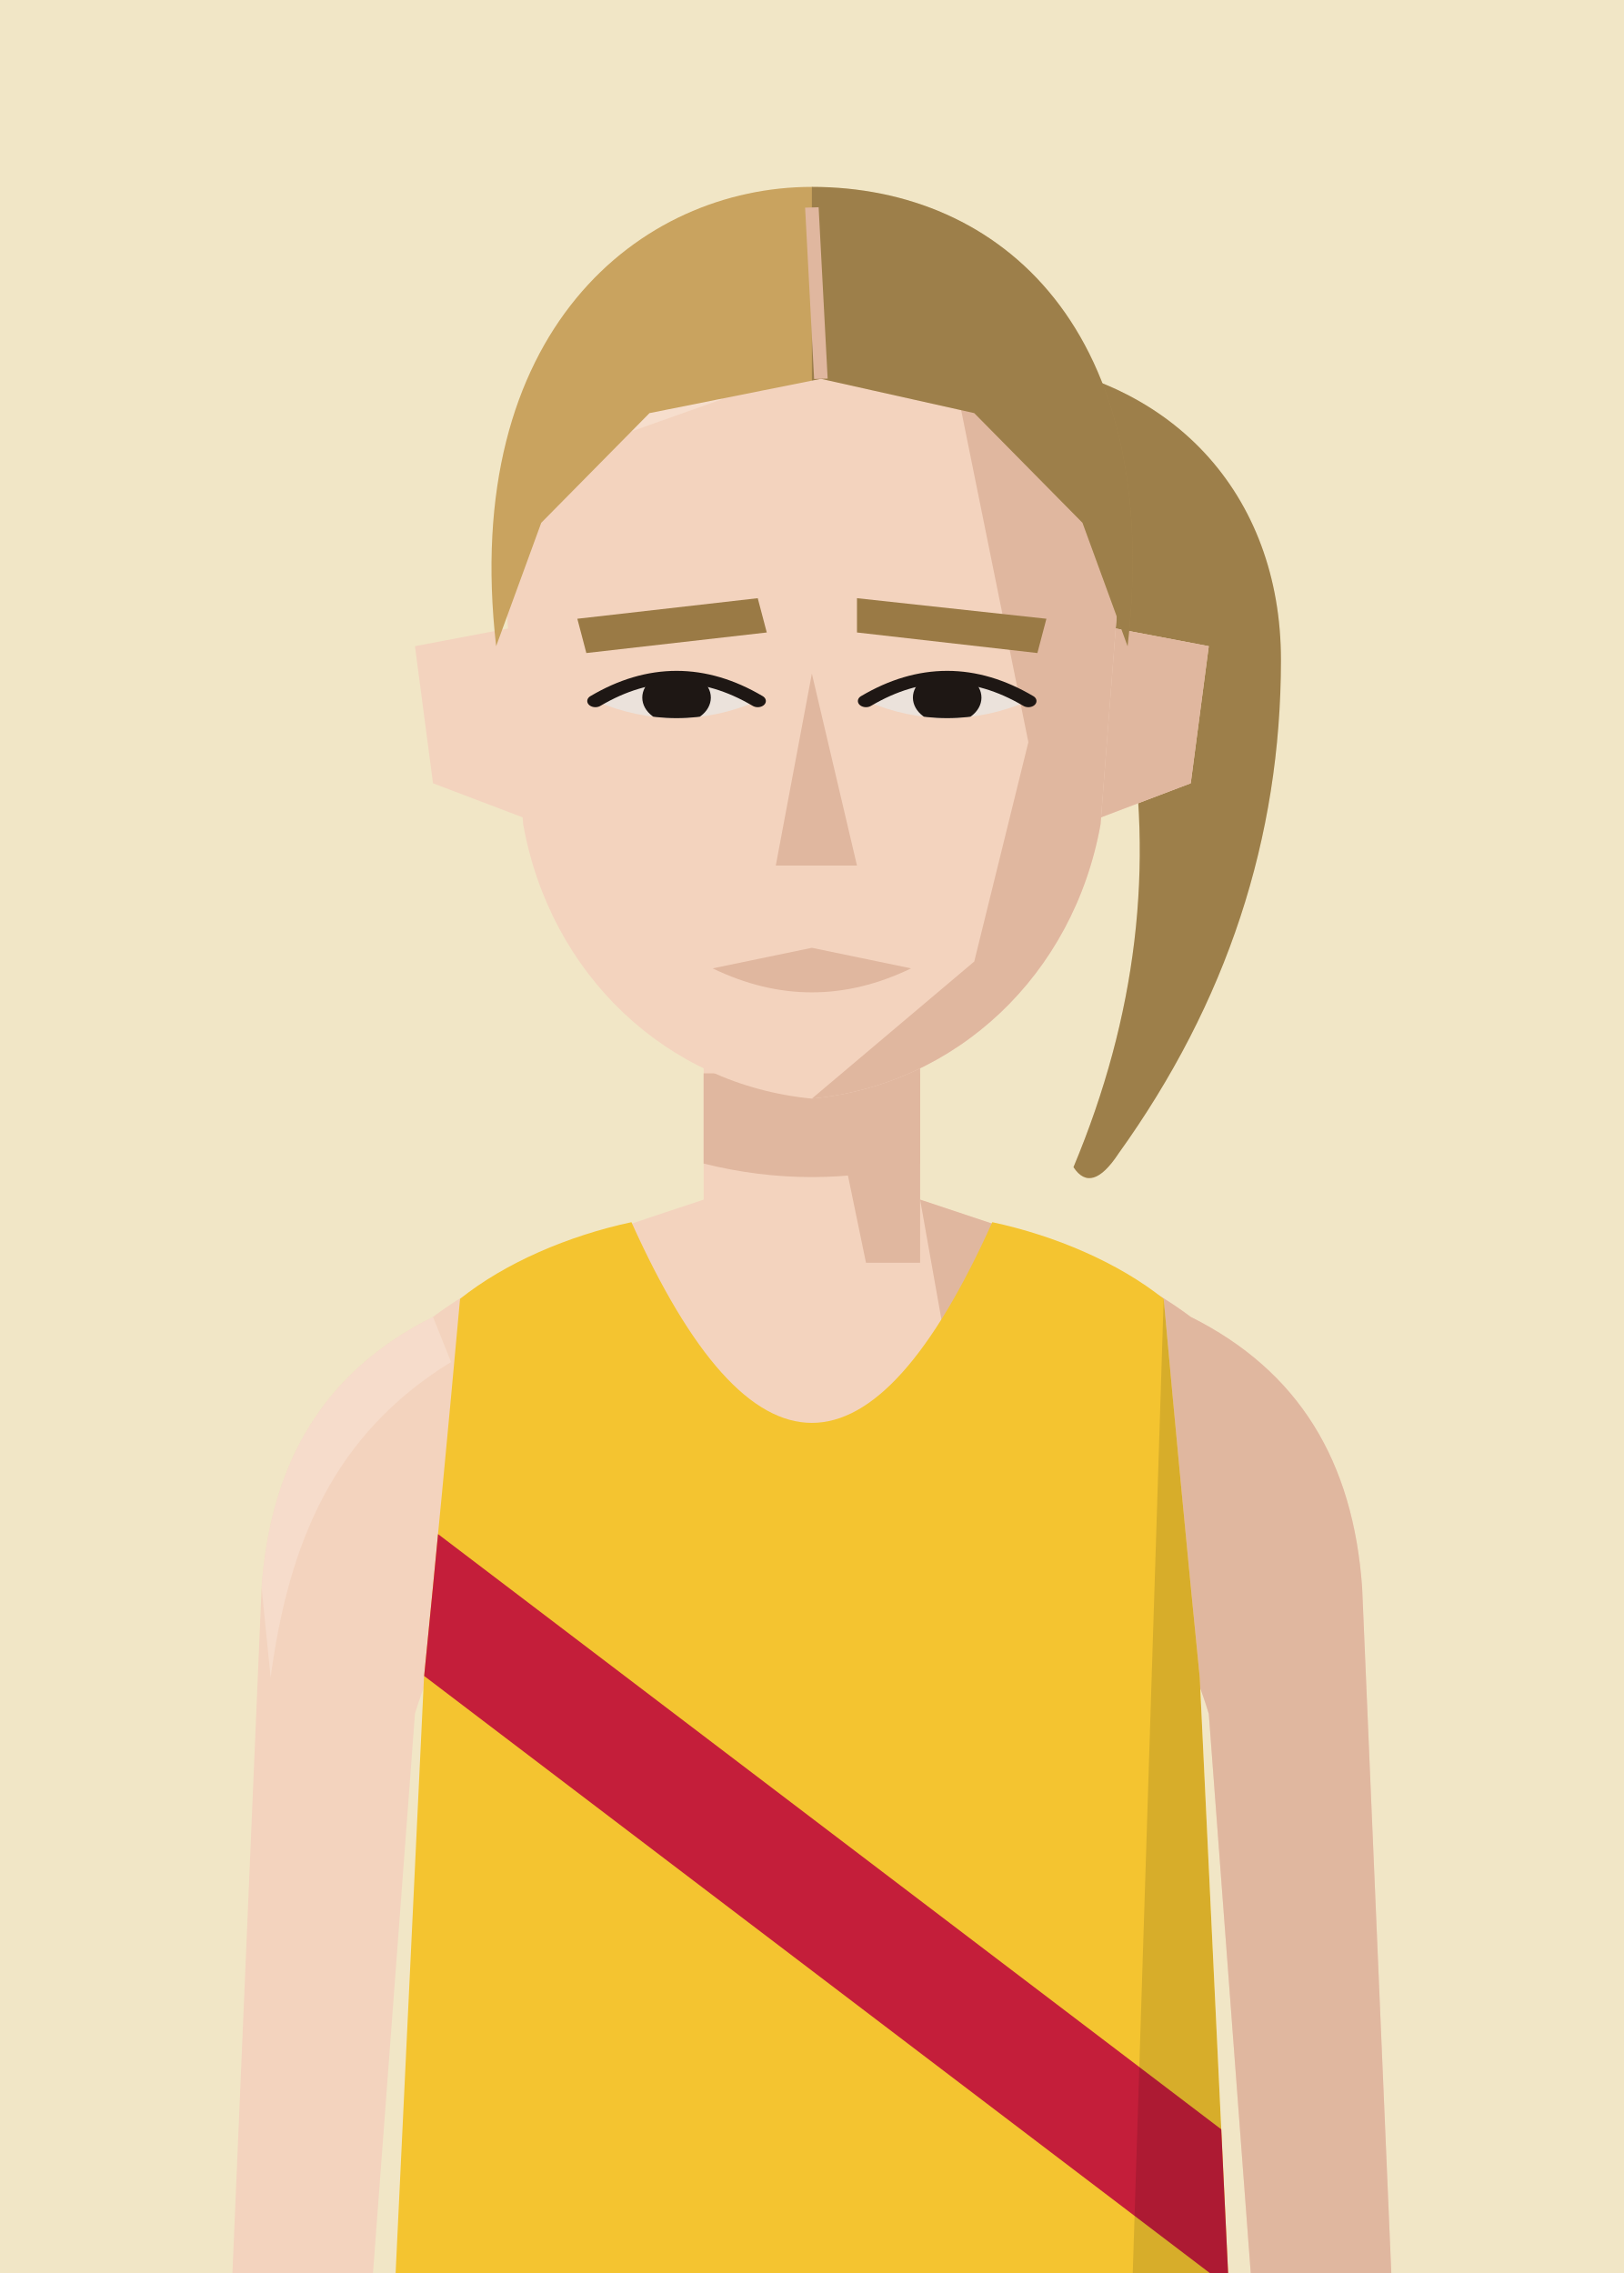
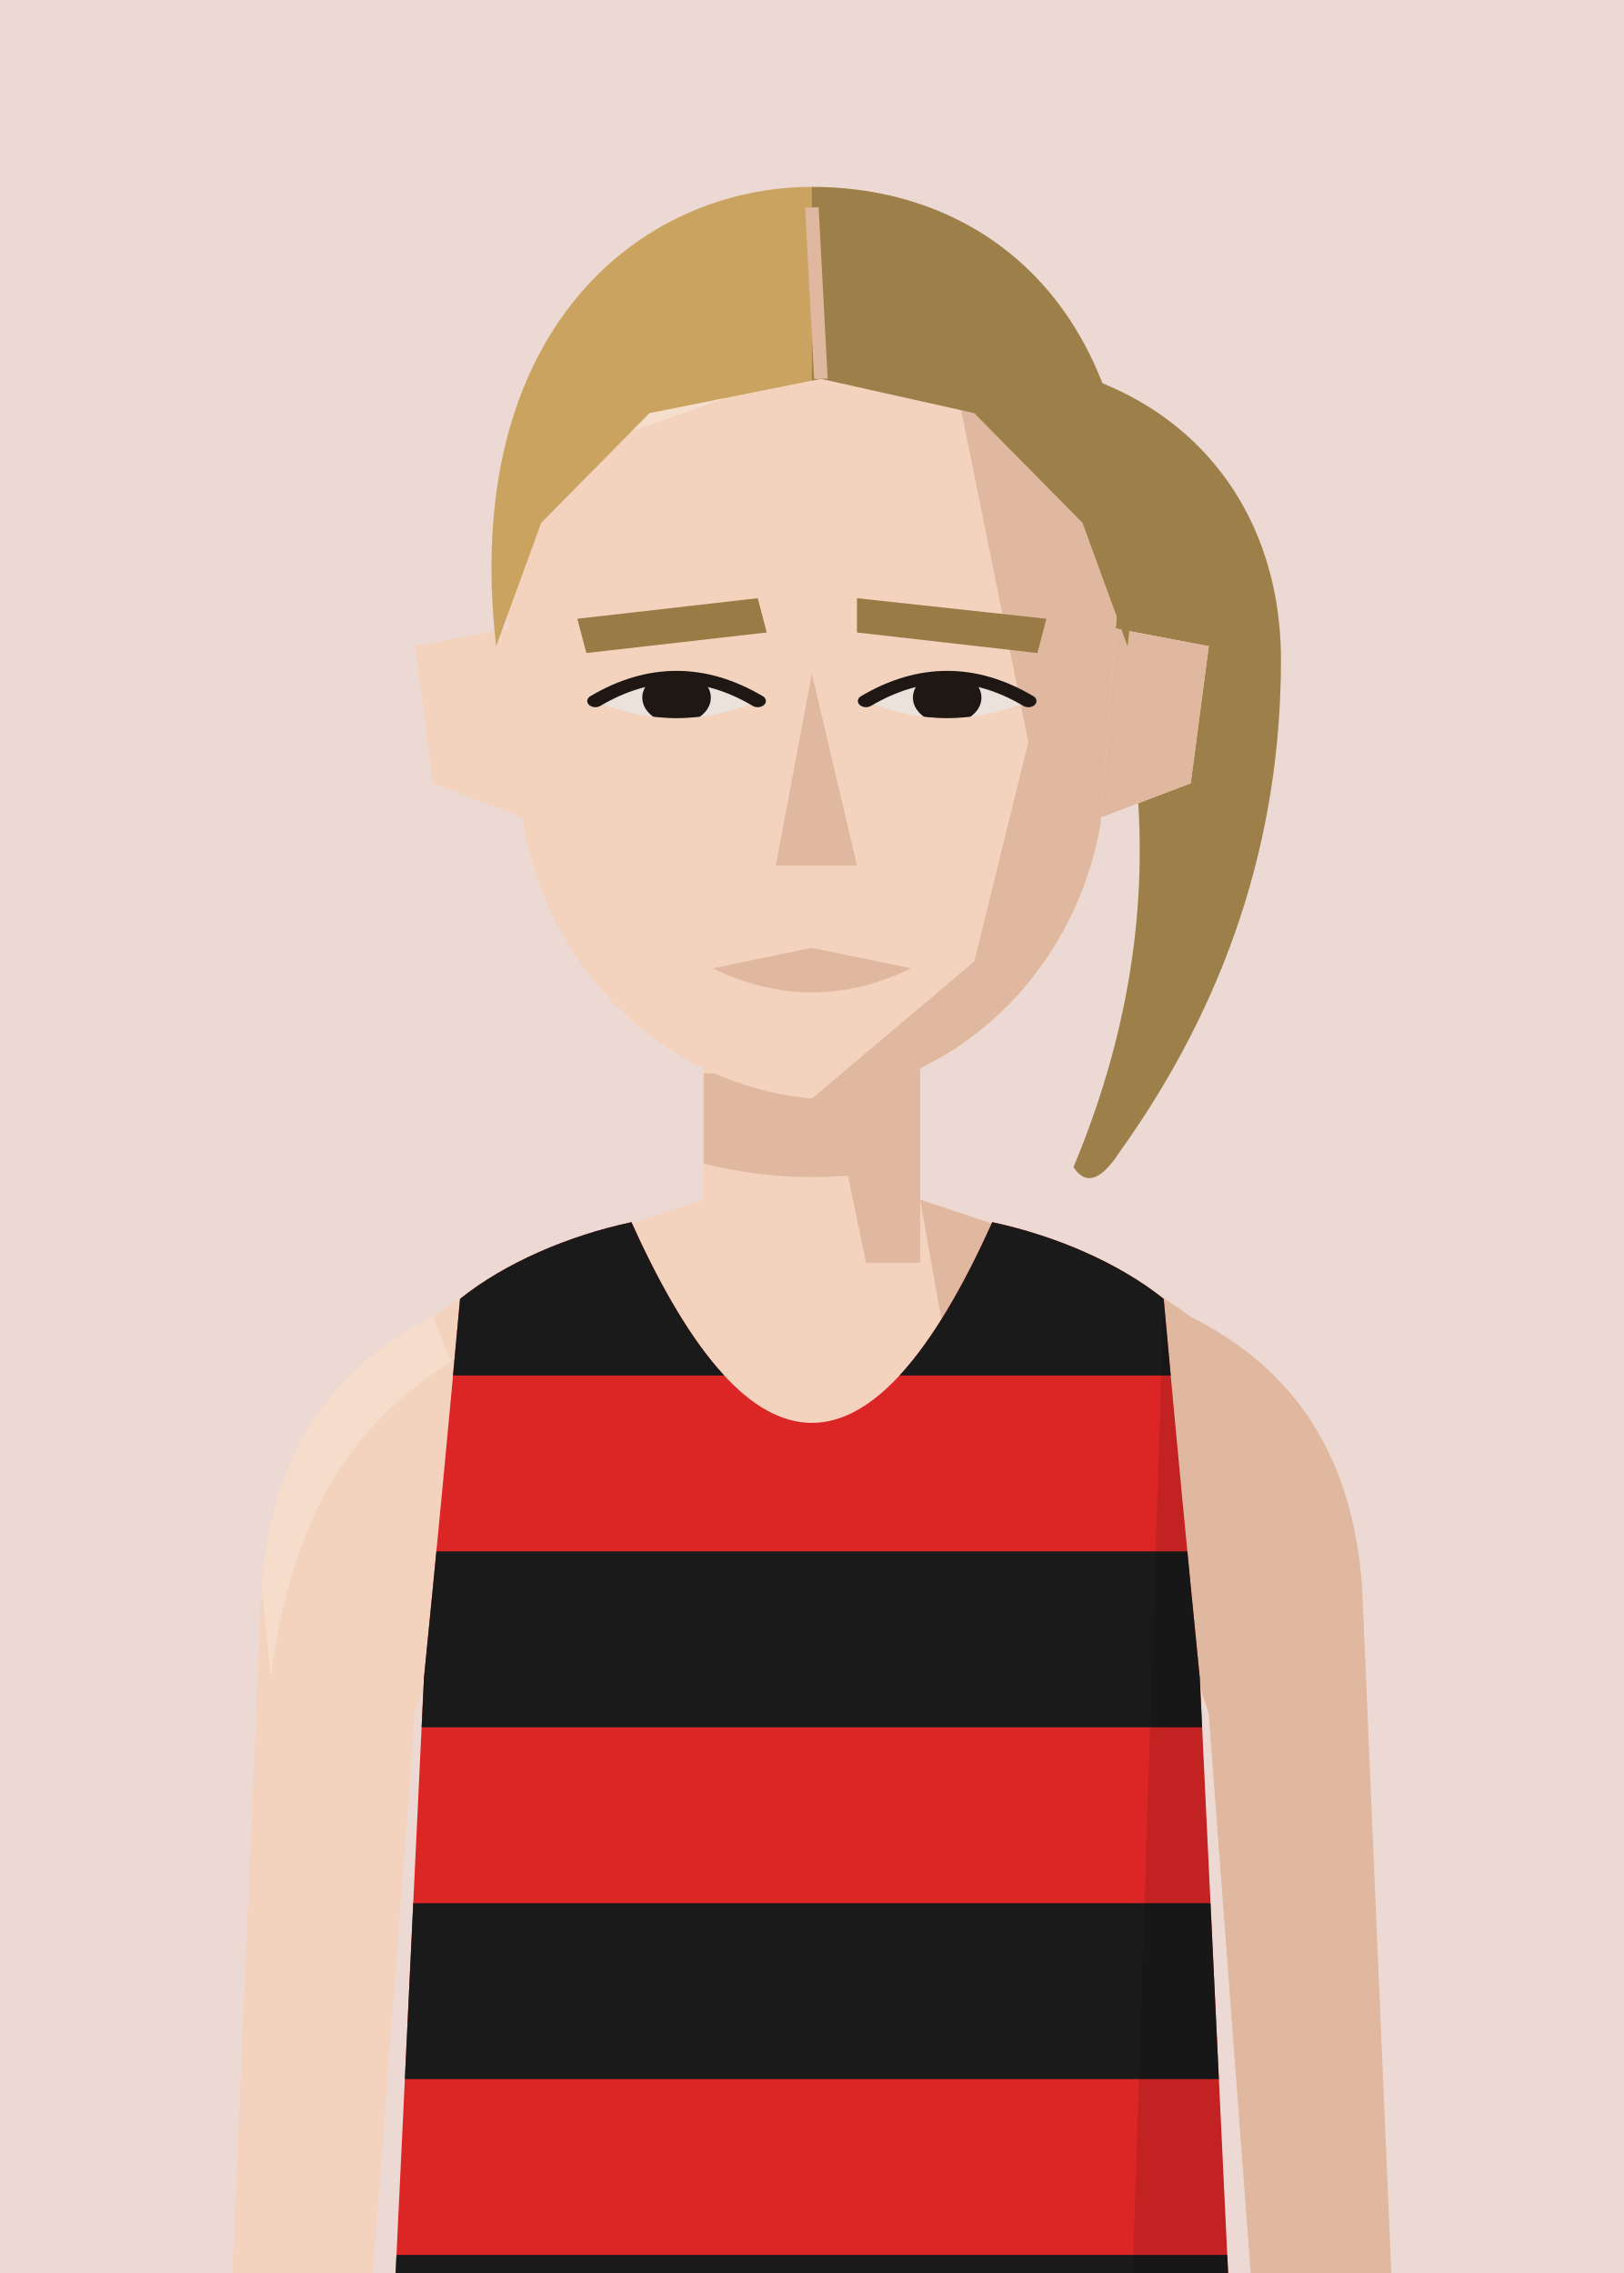
<svg xmlns="http://www.w3.org/2000/svg" viewBox="10 20 180 252">
  <defs>
    <clipPath id="vf">
      <path d="M53,330 L57,246 Q59,226 61,204 C66,200 73,197 80,195.5 Q100,240 120,195.5 C127,197 134,200 139,204 Q141,226 143,246 L147,330 Z" />
    </clipPath>
    <clipPath id="hf">
      <path d="M66,96 C64,58 80,40 100,40 C120,40 136,58 134,96 L132,130 C129,152 116,168 100,170 C84,168 71,152 68,130 Z" />
    </clipPath>
    <clipPath id="rf">
      <rect x="100" y="0" width="100" height="300" />
    </clipPath>
    <clipPath id="ef">
      <path d="M76,112 Q85,105 94,112 Q85,117 76,112 Z" />
      <path d="M106,112 Q115,105 124,112 Q115,117 106,112 Z" />
    </clipPath>
    <clipPath id="cf">
      <rect x="0" y="92" width="200" height="300" />
    </clipPath>
  </defs>
-   <rect width="200" height="280" fill="#F1E6C6" />
+   <rect width="200" height="280" fill="#EDD9D3" />
  <g transform="translate(0,-40)">
    <g transform="translate(0,83) scale(1,0.76) translate(0,-40)" fill="#C9A35F">
      <path d="M120,62 C140,64 152,82 152,106 C152,132 146,156 134,178 Q131,184 129,180 C136,158 138,136 135,114 C133,96 130,84 120,72 Z" />
      <g clip-path="url(#rf)" fill="#000" opacity=".22">
        <path d="M120,62 C140,64 152,82 152,106 C152,132 146,156 134,178 Q131,184 129,180 C136,158 138,136 135,114 C133,96 130,84 120,72 Z" />
      </g>
    </g>
    <rect x="88" y="171" width="24" height="37" fill="#F3D3BE" />
    <path d="M88,193 C76,197 66,200 58,206 C46,212 40,222 39,236 L35,330 L50,330 L56,250 Q59,240 64,238 L136,238 Q141,240 144,250 L150,330 L165,330 L161,236 C160,222 154,212 142,206 C134,200 124,197 112,193" fill="#F3D3BE" />
    <g fill="#E0B79F">
      <path d="M112,193 C124,197 134,200 142,206 C154,212 160,222 161,236 L165,330 L150,330 L144,250 Q141,240 136,238 L120,238 Z" />
      <path d="M58,206 C46,212 40,222 39,236 L40,246 C42,231 47,219 60,211 Z" fill="#F8E2D3" opacity=".6" />
      <polygon points="100,171 112,171 112,200 106,200" />
      <path d="M88,179 L112,179 L112,189 Q100,192 88,189 Z" />
    </g>
    <g transform="translate(0,83) scale(1,0.76) translate(0,-40)">
      <g fill="#F3D3BE">
        <path d="M72,100 L56,104 L58,124 L74,132 Z" />
        <path d="M128,100 L144,104 L142,124 L126,132 Z" />
        <path d="M128,100 L144,104 L142,124 L126,132 Z" fill="#E0B79F" />
        <path d="M66,96 C64,58 80,40 100,40 C120,40 136,58 134,96 L132,130 C129,152 116,168 100,170 C84,168 71,152 68,130 Z" />
      </g>
      <g clip-path="url(#hf)">
        <polygon points="112,40 140,40 140,180 100,180 100,170 118,150 124,118 120,92" fill="#E0B79F" />
        <polygon points="60,40 100,40 90,68 60,82" fill="#F8E2D3" opacity=".7" />
      </g>
      <g fill="#9A7A45">
        <polygon points="74,100 94,97 95,102 75,105" />
        <polygon points="105,97 126,100 125,105 105,102" />
      </g>
      <g fill="#EBE2DB">
        <path d="M76,112 Q85,105 94,112 Q85,117 76,112 Z" />
        <path d="M106,112 Q115,105 124,112 Q115,117 106,112 Z" />
      </g>
      <g clip-path="url(#ef)" fill="#1E1714">
        <circle cx="85" cy="111.5" r="3.8" />
        <circle cx="115" cy="111.5" r="3.8" />
      </g>
      <g fill="none" stroke="#1E1714" stroke-width="1.8" stroke-linecap="round">
        <path d="M76,112 Q85,105 94,112" />
        <path d="M106,112 Q115,105 124,112" />
      </g>
      <polygon points="100,108 105,136 96,136" fill="#E0B79F" />
      <path d="M89,151 L100,148 L111,151 Q100,158 89,151 Z" fill="#E0B79F" />
      <g fill="#C9A35F">
        <path d="M65,104 C61,58 81,37 100,37 C121,37 139,58 135,104 L130,86 L118,70 L101,65 L82,70 L70,86 Z" />
        <g clip-path="url(#rf)" fill="#000" opacity=".22">
          <path d="M65,104 C61,58 81,37 100,37 C121,37 139,58 135,104 L130,86 L118,70 L101,65 L82,70 L70,86 Z" />
        </g>
      </g>
      <path d="M100,40 L101,65" stroke="#E0B79F" stroke-width="1.5" />
    </g>
    <g clip-path="url(#vf)">
-       <path d="M53,330 L57,246 Q59,226 61,204 C66,200 73,197 80,195.5 Q100,240 120,195.5 C127,197 134,200 139,204 Q141,226 143,246 L147,330 Z" fill="#f4c430" />
+       <path d="M53,330 L57,246 Q59,226 61,204 C66,200 73,197 80,195.5 Q100,240 120,195.5 C127,197 134,200 139,204 Q141,226 143,246 L147,330 Z" fill="#dc2626" />
      <g transform="matrix(6.2857 0 0 6.5 37.14 193)">
-         <polygon points="0,3.2 0,5.8 20,20.5 20,17.9" fill="#c41e3a" />
+         <rect x="0" y="0" width="20" height="3" fill="#1a1a1a" />
+         <rect x="0" y="6" width="20" height="3" fill="#1a1a1a" />
+         <rect x="0" y="12" width="20" height="3" fill="#1a1a1a" />
+         <rect x="0" y="18" width="20" height="3" fill="#1a1a1a" />
      </g>
      <path d="M139,204 Q141,226 143,246 L147,330 L135,330 Z" fill="#000" opacity="0.12" />
    </g>
  </g>
</svg>
